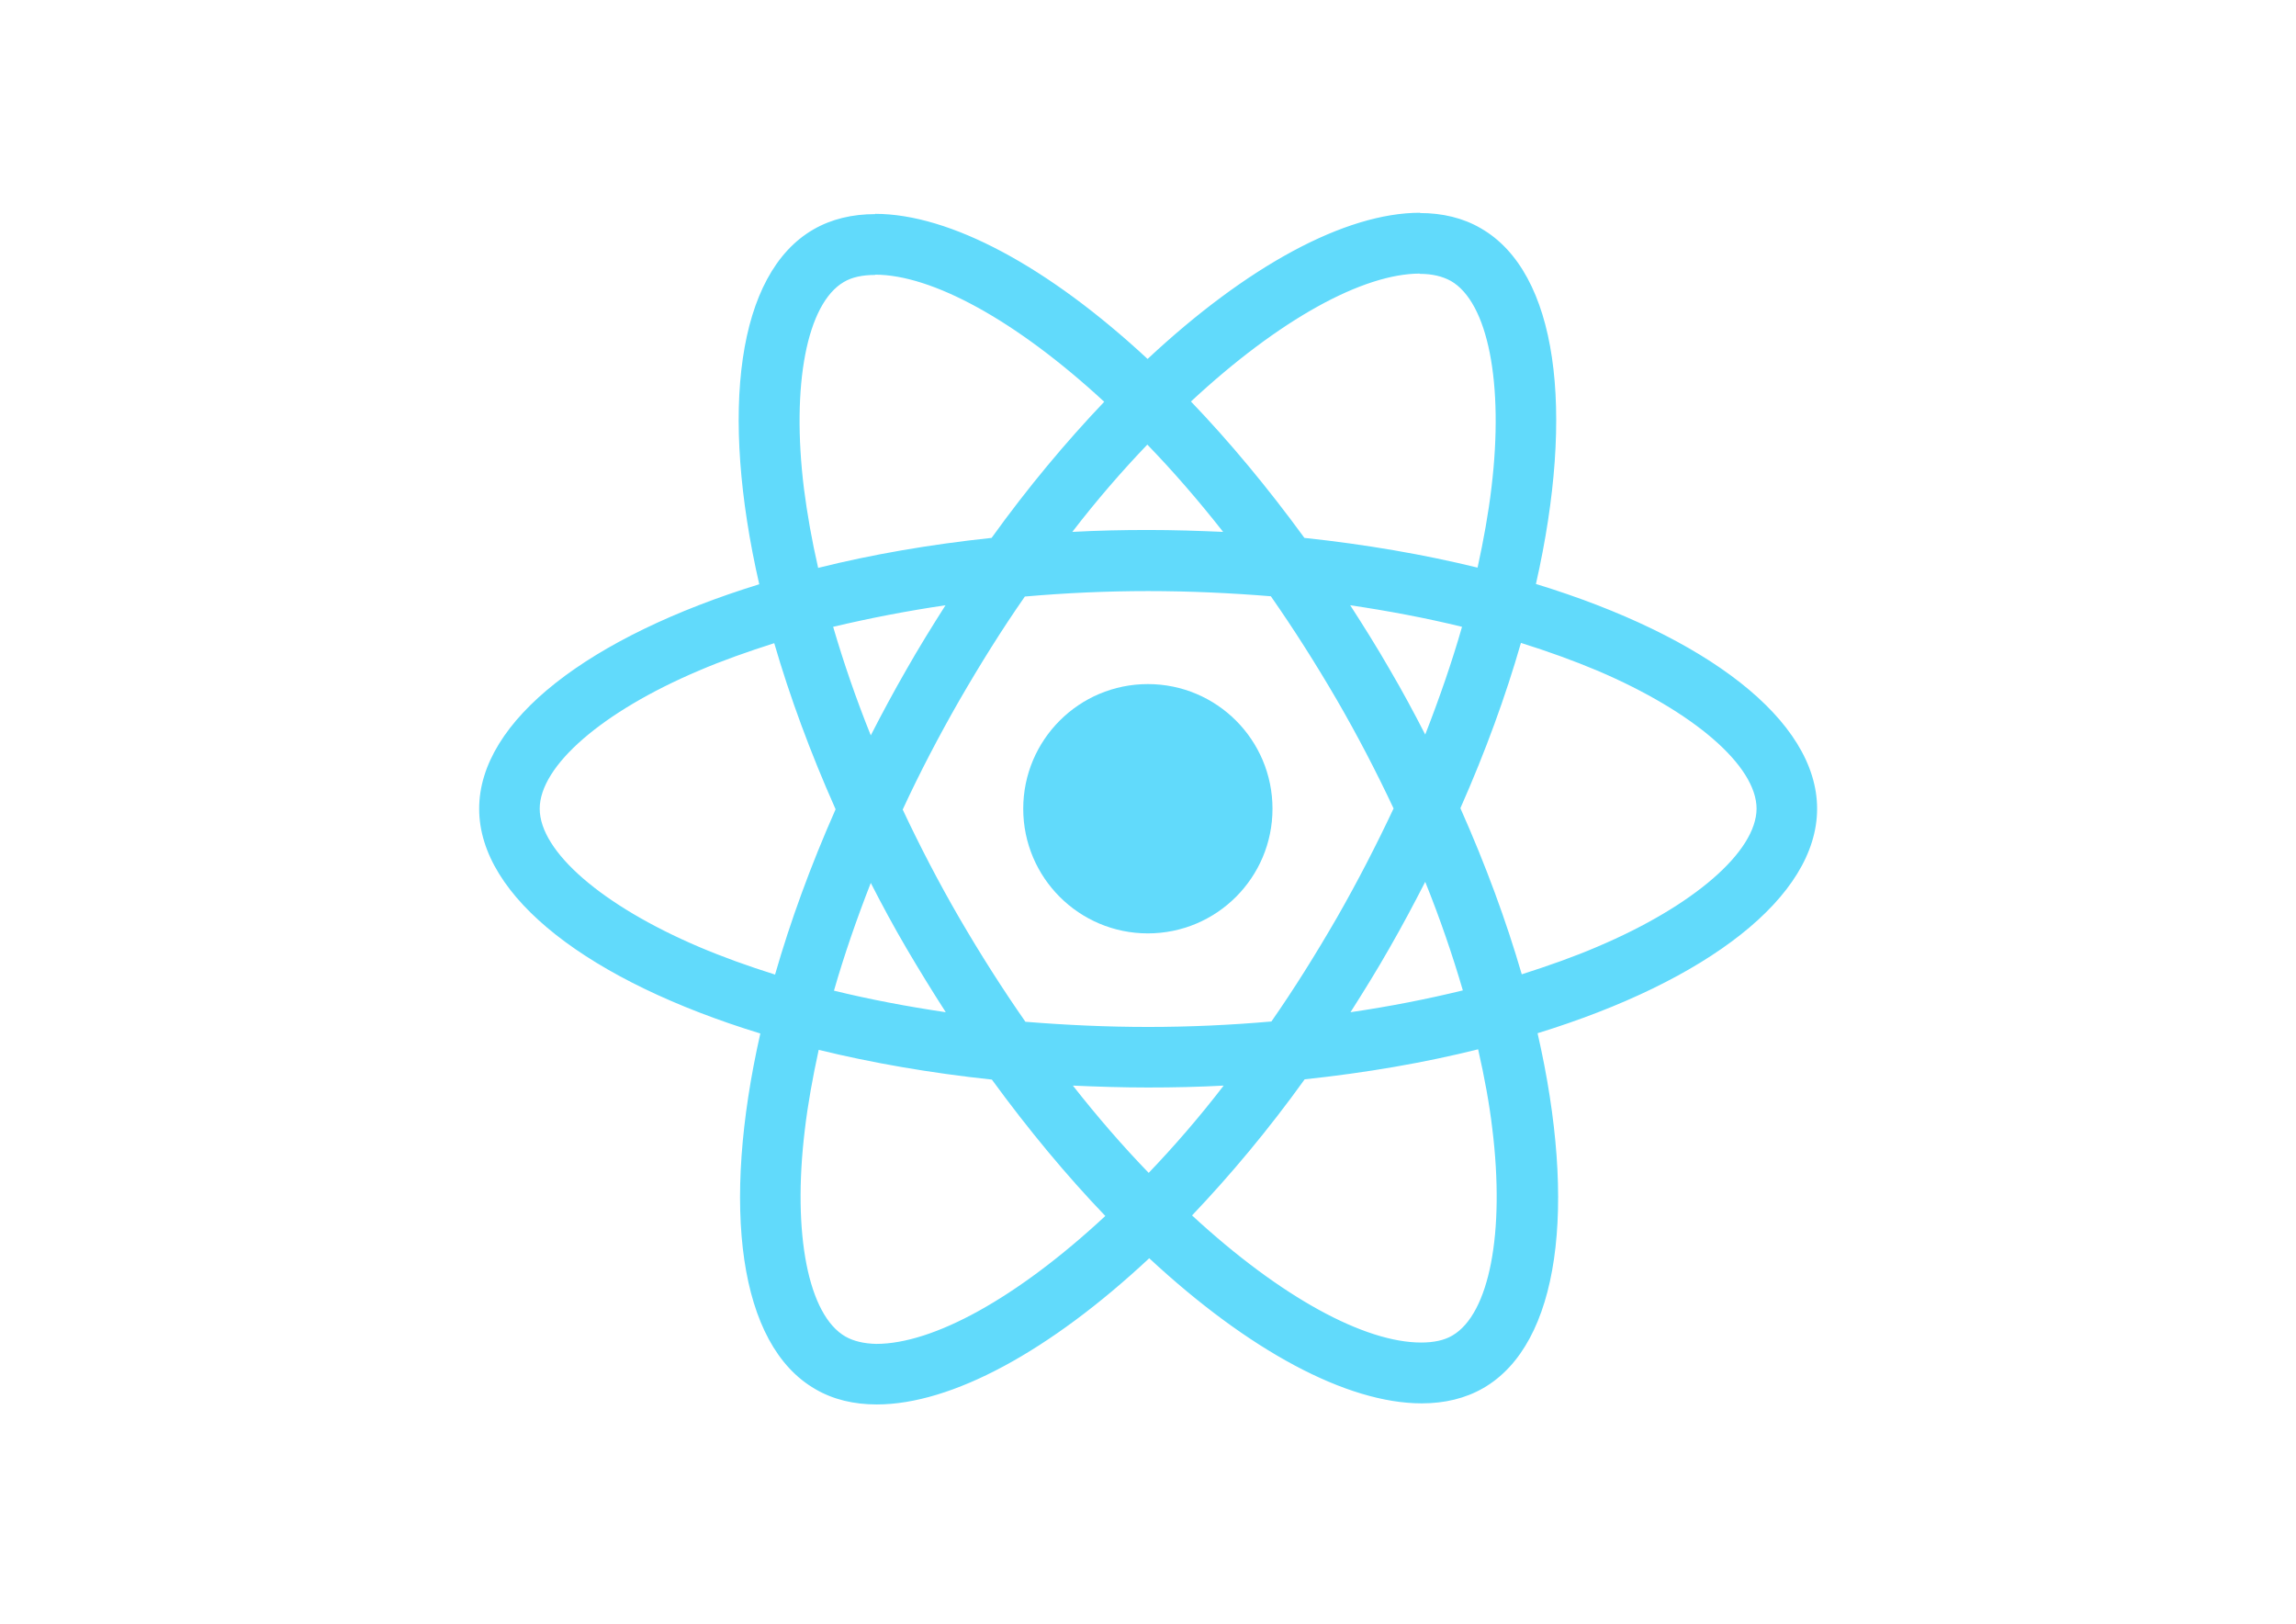
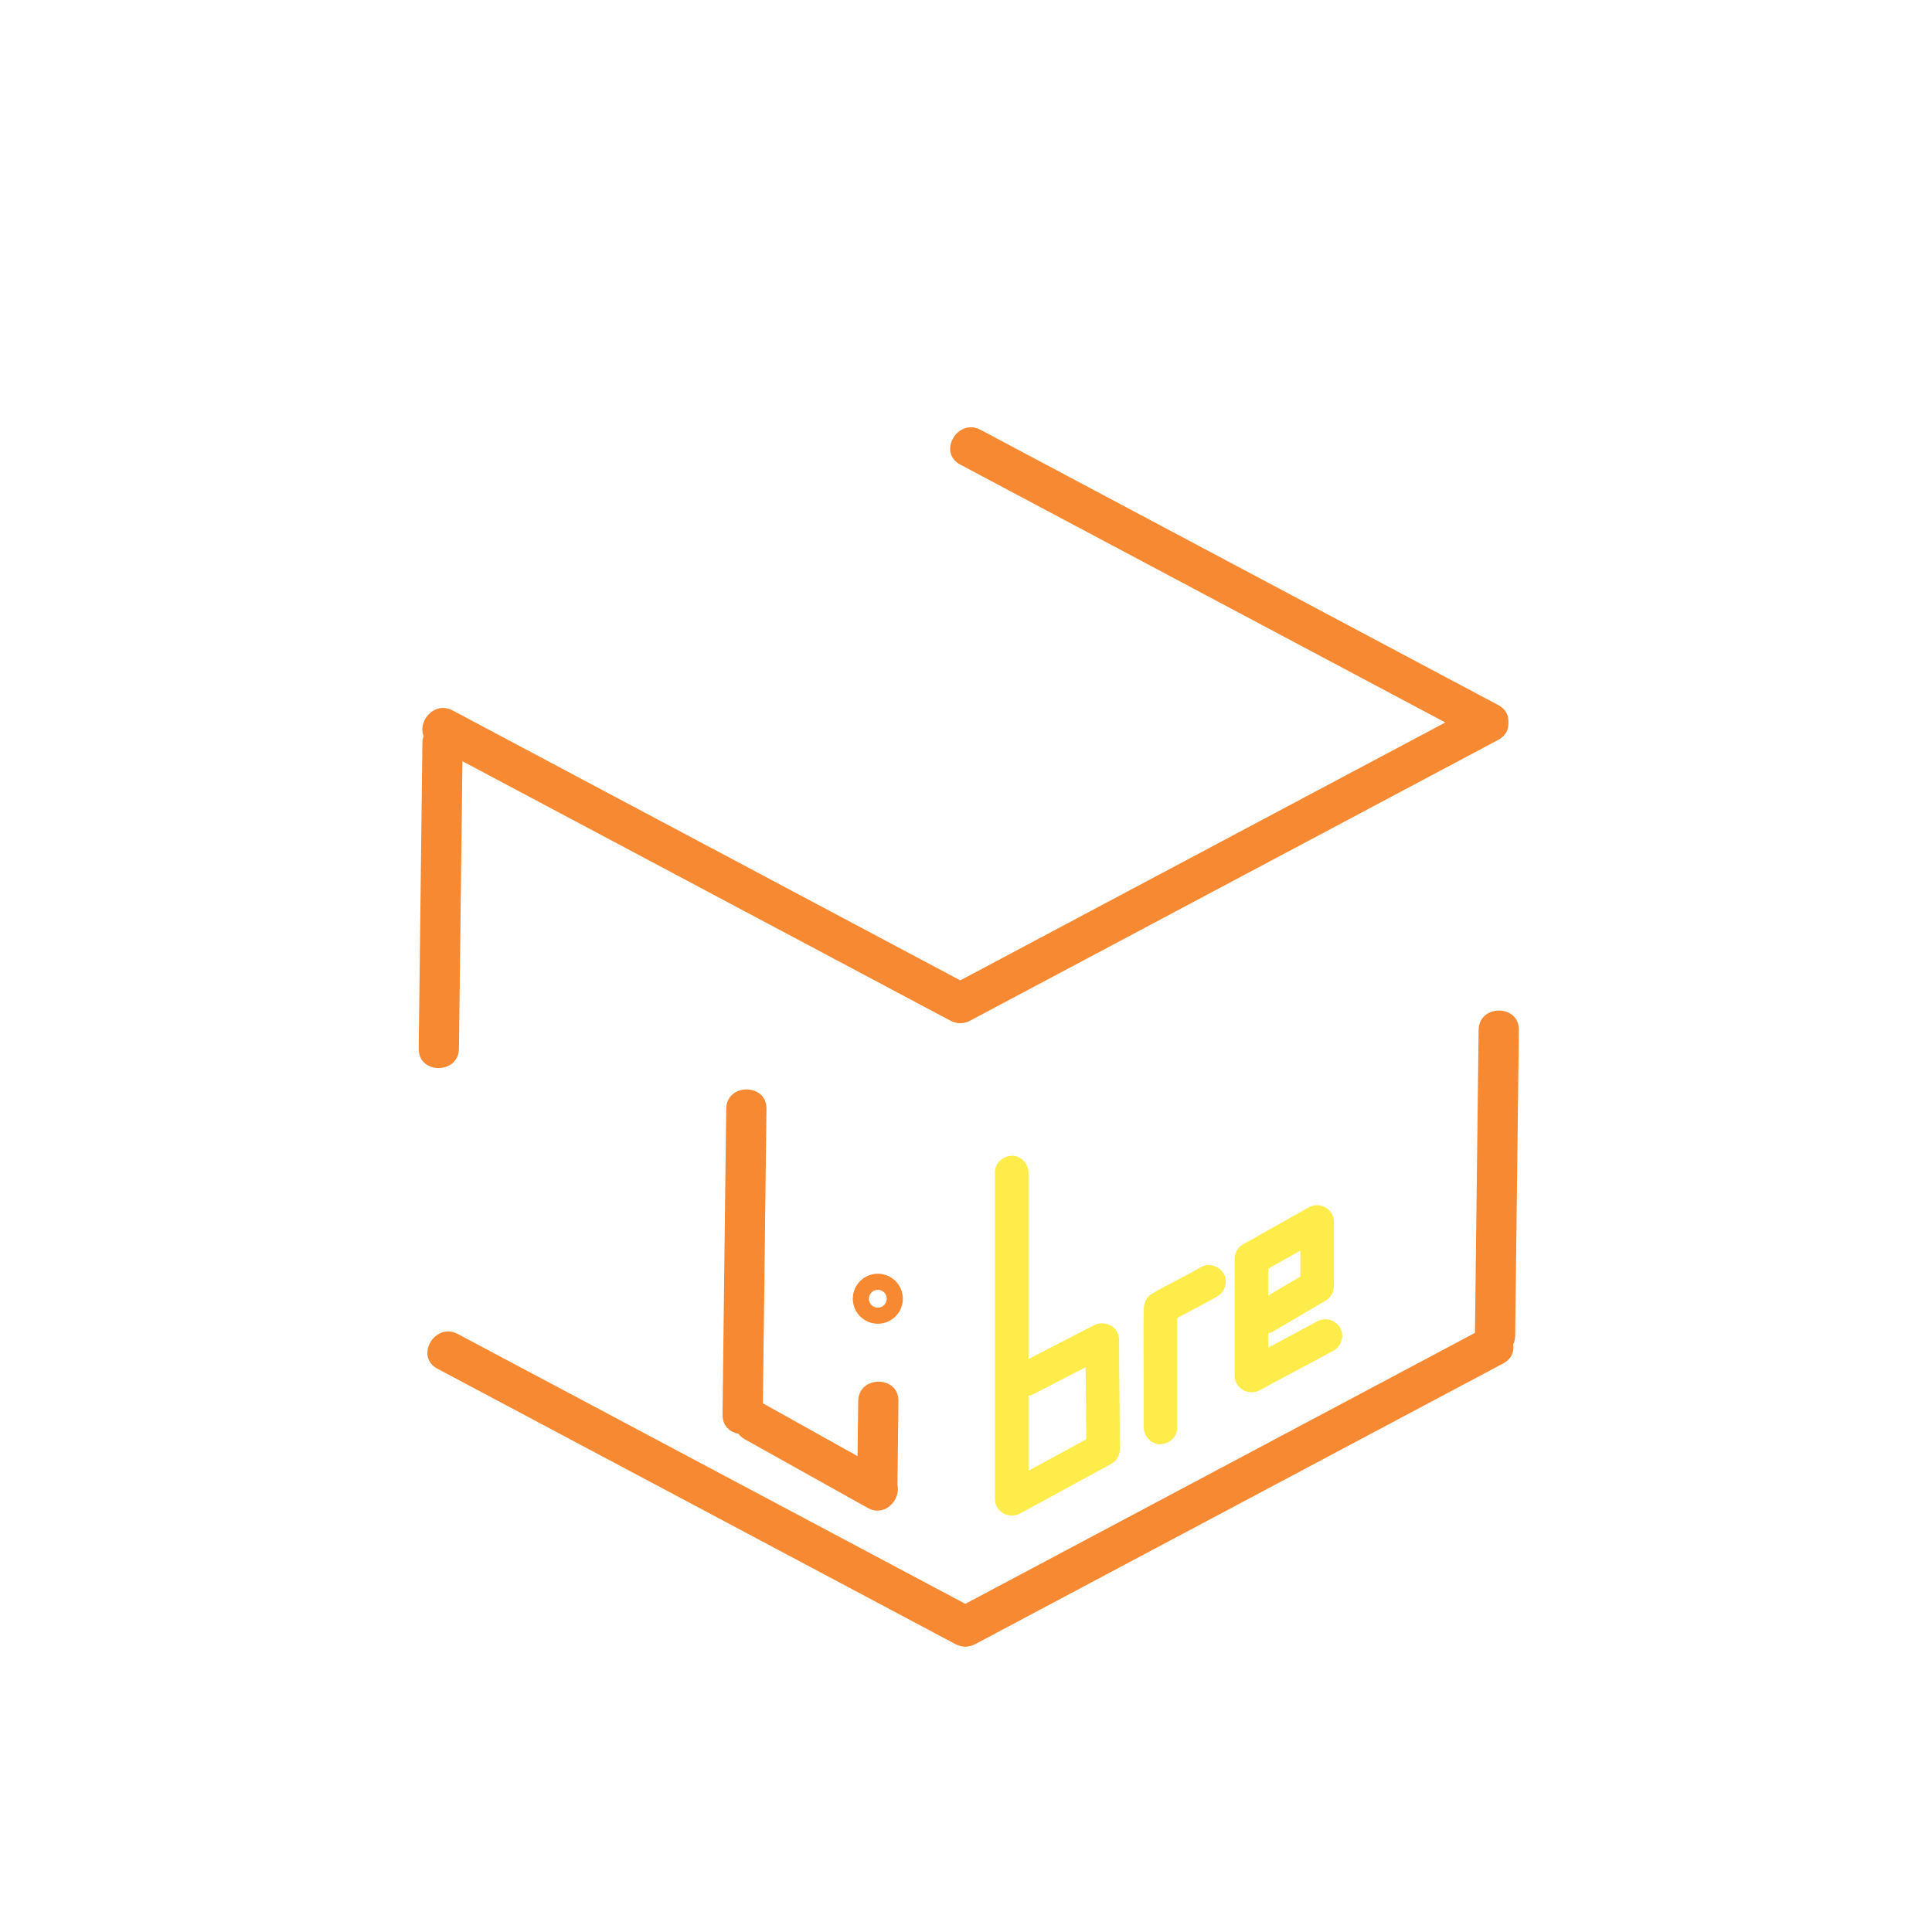
- <svg xmlns="http://www.w3.org/2000/svg" viewBox="0 0 841.9 595.3">
-   <g fill="#61DAFB">
-     <path d="M666.3 296.5c0-32.5-40.7-63.3-103.1-82.4 14.4-63.6 8-114.2-20.2-130.4-6.5-3.8-14.1-5.6-22.4-5.6v22.3c4.6 0 8.3.9 11.4 2.6 13.6 7.8 19.5 37.5 14.9 75.7-1.1 9.4-2.9 19.3-5.1 29.4-19.6-4.8-41-8.5-63.5-10.9-13.5-18.5-27.5-35.3-41.6-50 32.6-30.3 63.2-46.9 84-46.9V78c-27.5 0-63.5 19.6-99.9 53.6-36.4-33.8-72.4-53.2-99.9-53.2v22.3c20.7 0 51.4 16.5 84 46.6-14 14.7-28 31.4-41.3 49.9-22.6 2.4-44 6.1-63.6 11-2.3-10-4-19.7-5.2-29-4.7-38.2 1.1-67.9 14.6-75.8 3-1.8 6.9-2.6 11.5-2.6V78.5c-8.4 0-16 1.8-22.6 5.6-28.1 16.2-34.4 66.7-19.9 130.1-62.2 19.2-102.7 49.9-102.7 82.3 0 32.5 40.7 63.3 103.1 82.4-14.4 63.6-8 114.2 20.2 130.4 6.5 3.8 14.1 5.6 22.5 5.6 27.5 0 63.5-19.6 99.9-53.6 36.4 33.8 72.4 53.2 99.9 53.2 8.4 0 16-1.8 22.6-5.6 28.1-16.2 34.4-66.7 19.9-130.1 62-19.1 102.5-49.9 102.5-82.3zm-130.2-66.7c-3.7 12.9-8.3 26.2-13.5 39.5-4.1-8-8.4-16-13.1-24-4.6-8-9.5-15.8-14.4-23.4 14.2 2.1 27.9 4.7 41 7.9zm-45.8 106.5c-7.8 13.5-15.8 26.3-24.1 38.2-14.9 1.3-30 2-45.2 2-15.1 0-30.2-.7-45-1.9-8.3-11.9-16.4-24.6-24.2-38-7.6-13.1-14.5-26.4-20.8-39.8 6.2-13.4 13.2-26.8 20.7-39.9 7.8-13.5 15.8-26.3 24.1-38.2 14.9-1.3 30-2 45.2-2 15.1 0 30.2.7 45 1.9 8.3 11.9 16.4 24.6 24.2 38 7.6 13.1 14.5 26.4 20.8 39.8-6.3 13.4-13.2 26.8-20.7 39.9zm32.3-13c5.4 13.4 10 26.8 13.8 39.8-13.1 3.2-26.9 5.9-41.2 8 4.9-7.7 9.8-15.6 14.4-23.7 4.6-8 8.9-16.1 13-24.1zM421.2 430c-9.3-9.6-18.6-20.3-27.8-32 9 .4 18.2.7 27.5.7 9.4 0 18.7-.2 27.8-.7-9 11.7-18.3 22.4-27.5 32zm-74.4-58.9c-14.2-2.1-27.9-4.7-41-7.9 3.7-12.9 8.3-26.2 13.5-39.5 4.1 8 8.4 16 13.1 24 4.7 8 9.5 15.8 14.4 23.4zM420.7 163c9.3 9.6 18.6 20.3 27.8 32-9-.4-18.2-.7-27.5-.7-9.4 0-18.7.2-27.8.7 9-11.7 18.3-22.4 27.5-32zm-74 58.9c-4.9 7.7-9.8 15.6-14.4 23.7-4.6 8-8.9 16-13 24-5.4-13.4-10-26.8-13.8-39.8 13.1-3.1 26.9-5.8 41.2-7.9zm-90.5 125.2c-35.4-15.1-58.3-34.9-58.3-50.6 0-15.7 22.9-35.6 58.3-50.6 8.6-3.7 18-7 27.7-10.1 5.7 19.6 13.2 40 22.5 60.9-9.2 20.8-16.6 41.1-22.2 60.6-9.9-3.1-19.3-6.5-28-10.2zM310 490c-13.6-7.8-19.5-37.5-14.9-75.7 1.1-9.4 2.9-19.3 5.1-29.4 19.6 4.8 41 8.5 63.5 10.9 13.5 18.5 27.5 35.3 41.6 50-32.6 30.3-63.2 46.9-84 46.9-4.5-.1-8.3-1-11.3-2.7zm237.2-76.2c4.7 38.2-1.1 67.9-14.6 75.8-3 1.8-6.9 2.6-11.5 2.6-20.7 0-51.4-16.5-84-46.6 14-14.7 28-31.4 41.3-49.9 22.6-2.4 44-6.1 63.6-11 2.3 10.1 4.1 19.8 5.2 29.1zm38.5-66.7c-8.6 3.7-18 7-27.7 10.1-5.7-19.6-13.2-40-22.5-60.9 9.2-20.8 16.6-41.1 22.2-60.6 9.9 3.1 19.3 6.5 28.1 10.2 35.4 15.1 58.3 34.9 58.3 50.6-.1 15.7-23 35.6-58.4 50.6zM320.8 78.4z" />
-     <circle cx="420.9" cy="296.5" r="45.7" />
-     <path d="M520.5 78.1z" />
+ <svg xmlns="http://www.w3.org/2000/svg" version="1.1" id="Layer_1" x="0px" y="0px" viewBox="0 0 720 720" style="enable-background:new 0 0 720 720;" xml:space="preserve">
+   <style type="text/css">
+ 	.st0{fill:#F68931;}
+ 	.st1{fill:none;stroke:#F68931;stroke-width:6;stroke-miterlimit:10;}
+ 	.st2{fill:#FEEC4A;}
+ </style>
+   <g>
+     <g>
+       <g>
+         <path class="st0" d="M163.02,510.08c64.32,34.2,128.63,68.39,192.95,102.59c8.52,4.53,16.11-8.41,7.57-12.95     c-64.32-34.2-128.63-68.39-192.95-102.59C162.07,492.6,154.48,505.55,163.02,510.08L163.02,510.08z" />
+       </g>
+     </g>
+     <g>
+       <g>
+         <path class="st0" d="M551.04,383.85c-0.46,37.98-0.92,75.97-1.38,113.95c-0.12,9.66,14.88,9.66,15,0     c0.46-37.98,0.92-75.97,1.38-113.95C566.16,374.2,551.16,374.19,551.04,383.85L551.04,383.85z" />
+       </g>
+     </g>
+     <g>
+       <g>
+         <path class="st0" d="M552.68,495.13C487.11,530,421.54,564.86,355.97,599.72c-8.53,4.53-0.96,17.49,7.57,12.95     c65.57-34.86,131.14-69.73,196.71-104.59C568.78,503.55,561.21,490.6,552.68,495.13L552.68,495.13z" />
+       </g>
+     </g>
+     <g>
+       <g>
+         <path class="st0" d="M157.42,276.84c-0.46,37.98-0.92,75.97-1.38,113.95c-0.12,9.66,14.88,9.66,15,0     c0.46-37.98,0.92-75.97,1.38-113.95C172.54,267.19,157.54,267.18,157.42,276.84L157.42,276.84z" />
+       </g>
+     </g>
+     <g>
+       <g>
+         <path class="st0" d="M270.64,413.24c-0.46,37.98-0.92,75.97-1.38,113.95c-0.12,9.66,14.88,9.66,15,0     c0.46-37.98,0.92-75.97,1.38-113.95C285.76,403.58,270.76,403.57,270.64,413.24L270.64,413.24z" />
+       </g>
+     </g>
+     <g>
+       <g>
+         <path class="st0" d="M277.61,536.4c15.25,8.52,30.5,17.03,45.75,25.55c8.44,4.71,16.01-8.24,7.57-12.95     c-15.25-8.52-30.5-17.03-45.75-25.55C276.75,518.73,269.17,531.68,277.61,536.4L277.61,536.4z" />
+       </g>
+     </g>
+     <circle class="st1" cx="327.14" cy="484" r="6.32" />
+     <g>
+       <g>
+         <path class="st0" d="M319.83,522.15c-0.13,10.35-0.25,20.69-0.38,31.04c-0.12,9.66,14.88,9.66,15,0     c0.13-10.35,0.25-20.69,0.38-31.04C334.95,512.5,319.95,512.49,319.83,522.15L319.83,522.15z" />
+       </g>
+     </g>
+     <g>
+       <g>
+         <path class="st0" d="M161.14,277.73c64.32,34.2,128.63,68.39,192.95,102.59c8.52,4.53,16.11-8.41,7.57-12.95     c-64.32-34.2-128.63-68.39-192.95-102.59C160.19,260.25,152.6,273.19,161.14,277.73L161.14,277.73z" />
+       </g>
+     </g>
+     <g>
+       <g>
+         <path class="st0" d="M550.8,262.77c-65.57,34.86-131.14,69.73-196.71,104.59c-8.53,4.53-0.96,17.49,7.57,12.95     c65.57-34.86,131.14-69.73,196.71-104.59C566.9,271.19,559.33,258.24,550.8,262.77L550.8,262.77z" />
+       </g>
+     </g>
+     <g>
+       <g>
+         <path class="st0" d="M357.85,173.13c64.32,34.2,128.63,68.39,192.95,102.59c8.52,4.53,16.11-8.41,7.57-12.95     c-64.32-34.2-128.63-68.39-192.95-102.59C356.9,155.65,349.31,168.6,357.85,173.13L357.85,173.13z" />
+       </g>
+     </g>
+   </g>
+   <g>
+     <g>
+       <path class="st2" d="M474.64,496.11c3.81-2.21,7.6-4.47,11.39-6.72c1.9-1.13,3.79-2.25,5.69-3.36c1.19-0.7,2.6-1.34,3.58-2.33    c1.67-1.67,1.83-3.75,1.83-5.93c0-7.47,0-14.95,0-22.42c0-4.8-5.29-7.71-9.4-5.4c-8.17,4.6-16.34,9.2-24.51,13.79    c-1.91,1.07-3.1,3.22-3.1,5.4c0,14.51,0,29.02,0,43.53c0,4.84,5.28,7.65,9.4,5.4c9.15-5.01,18.43-9.78,27.57-14.81    c2.87-1.58,4.04-5.77,2.24-8.55c-1.87-2.91-5.48-3.93-8.55-2.24c-9.14,5.03-18.42,9.8-27.57,14.81c3.13,1.8,6.27,3.6,9.4,5.4    c0-14.51,0-29.02,0-43.53c-1.03,1.8-2.06,3.6-3.1,5.4c8.17-4.6,16.34-9.2,24.51-13.79c-3.13-1.8-6.27-3.6-9.4-5.4    c0,7.98,0,15.96,0,23.94c1.03-1.8,2.06-3.6,3.1-5.4c-6.49,3.76-12.91,7.66-19.4,11.43c-2.83,1.64-4.07,5.72-2.24,8.55    C467.93,496.72,471.61,497.86,474.64,496.11L474.64,496.11z" />
+     </g>
+   </g>
+   <g>
+     <g>
+       <path class="st2" d="M447.42,472.29c-3.19,1.85-6.44,3.57-9.72,5.26c-1.53,0.79-3.06,1.6-4.58,2.43c-0.85,0.47-1.7,0.95-2.55,1.43    c-0.86,0.49-1.79,0.98-2.5,1.69c-1.33,1.33-1.79,3.09-1.83,4.91c-0.22,9.22,0,18.47,0,27.69c0,5.42,0,10.84,0,16.27    c0,3.27,2.87,6.4,6.25,6.25c3.39-0.15,6.25-2.75,6.25-6.25c0-14.82,0-29.63,0-44.45c-1.03,1.8-2.06,3.6-3.1,5.4    c5.94-3.44,12.14-6.4,18.08-9.83c2.83-1.64,4.07-5.72,2.24-8.55C454.13,471.68,450.45,470.54,447.42,472.29L447.42,472.29z" />
+     </g>
+   </g>
+   <g>
+     <g>
+       <path class="st2" d="M370.77,436.98c0,31.57,0,63.15,0,94.72c0,8.97,0,17.95,0,26.92c0,4.85,5.28,7.64,9.4,5.4    c11.35-6.17,22.7-12.35,34.04-18.52c1.92-1.04,3.1-3.25,3.1-5.4c0-13.6-0.26-27.19-0.27-40.79c0-4.93-5.26-7.53-9.4-5.4    c-9.56,4.93-19.11,9.85-28.67,14.78c-2.91,1.5-4,5.82-2.24,8.55c1.91,2.97,5.44,3.85,8.55,2.24c9.56-4.93,19.11-9.85,28.67-14.78    c-3.13-1.8-6.27-3.6-9.4-5.4c0,13.6,0.26,27.19,0.27,40.79c1.03-1.8,2.06-3.6,3.1-5.4c-11.35,6.17-22.7,12.35-34.04,18.52    c3.13,1.8,6.27,3.6,9.4,5.4c0-31.57,0-63.15,0-94.72c0-8.97,0-17.95,0-26.92c0-3.27-2.87-6.4-6.25-6.25    C373.63,430.88,370.77,433.48,370.77,436.98L370.77,436.98z" />
+     </g>
  </g>
</svg>
